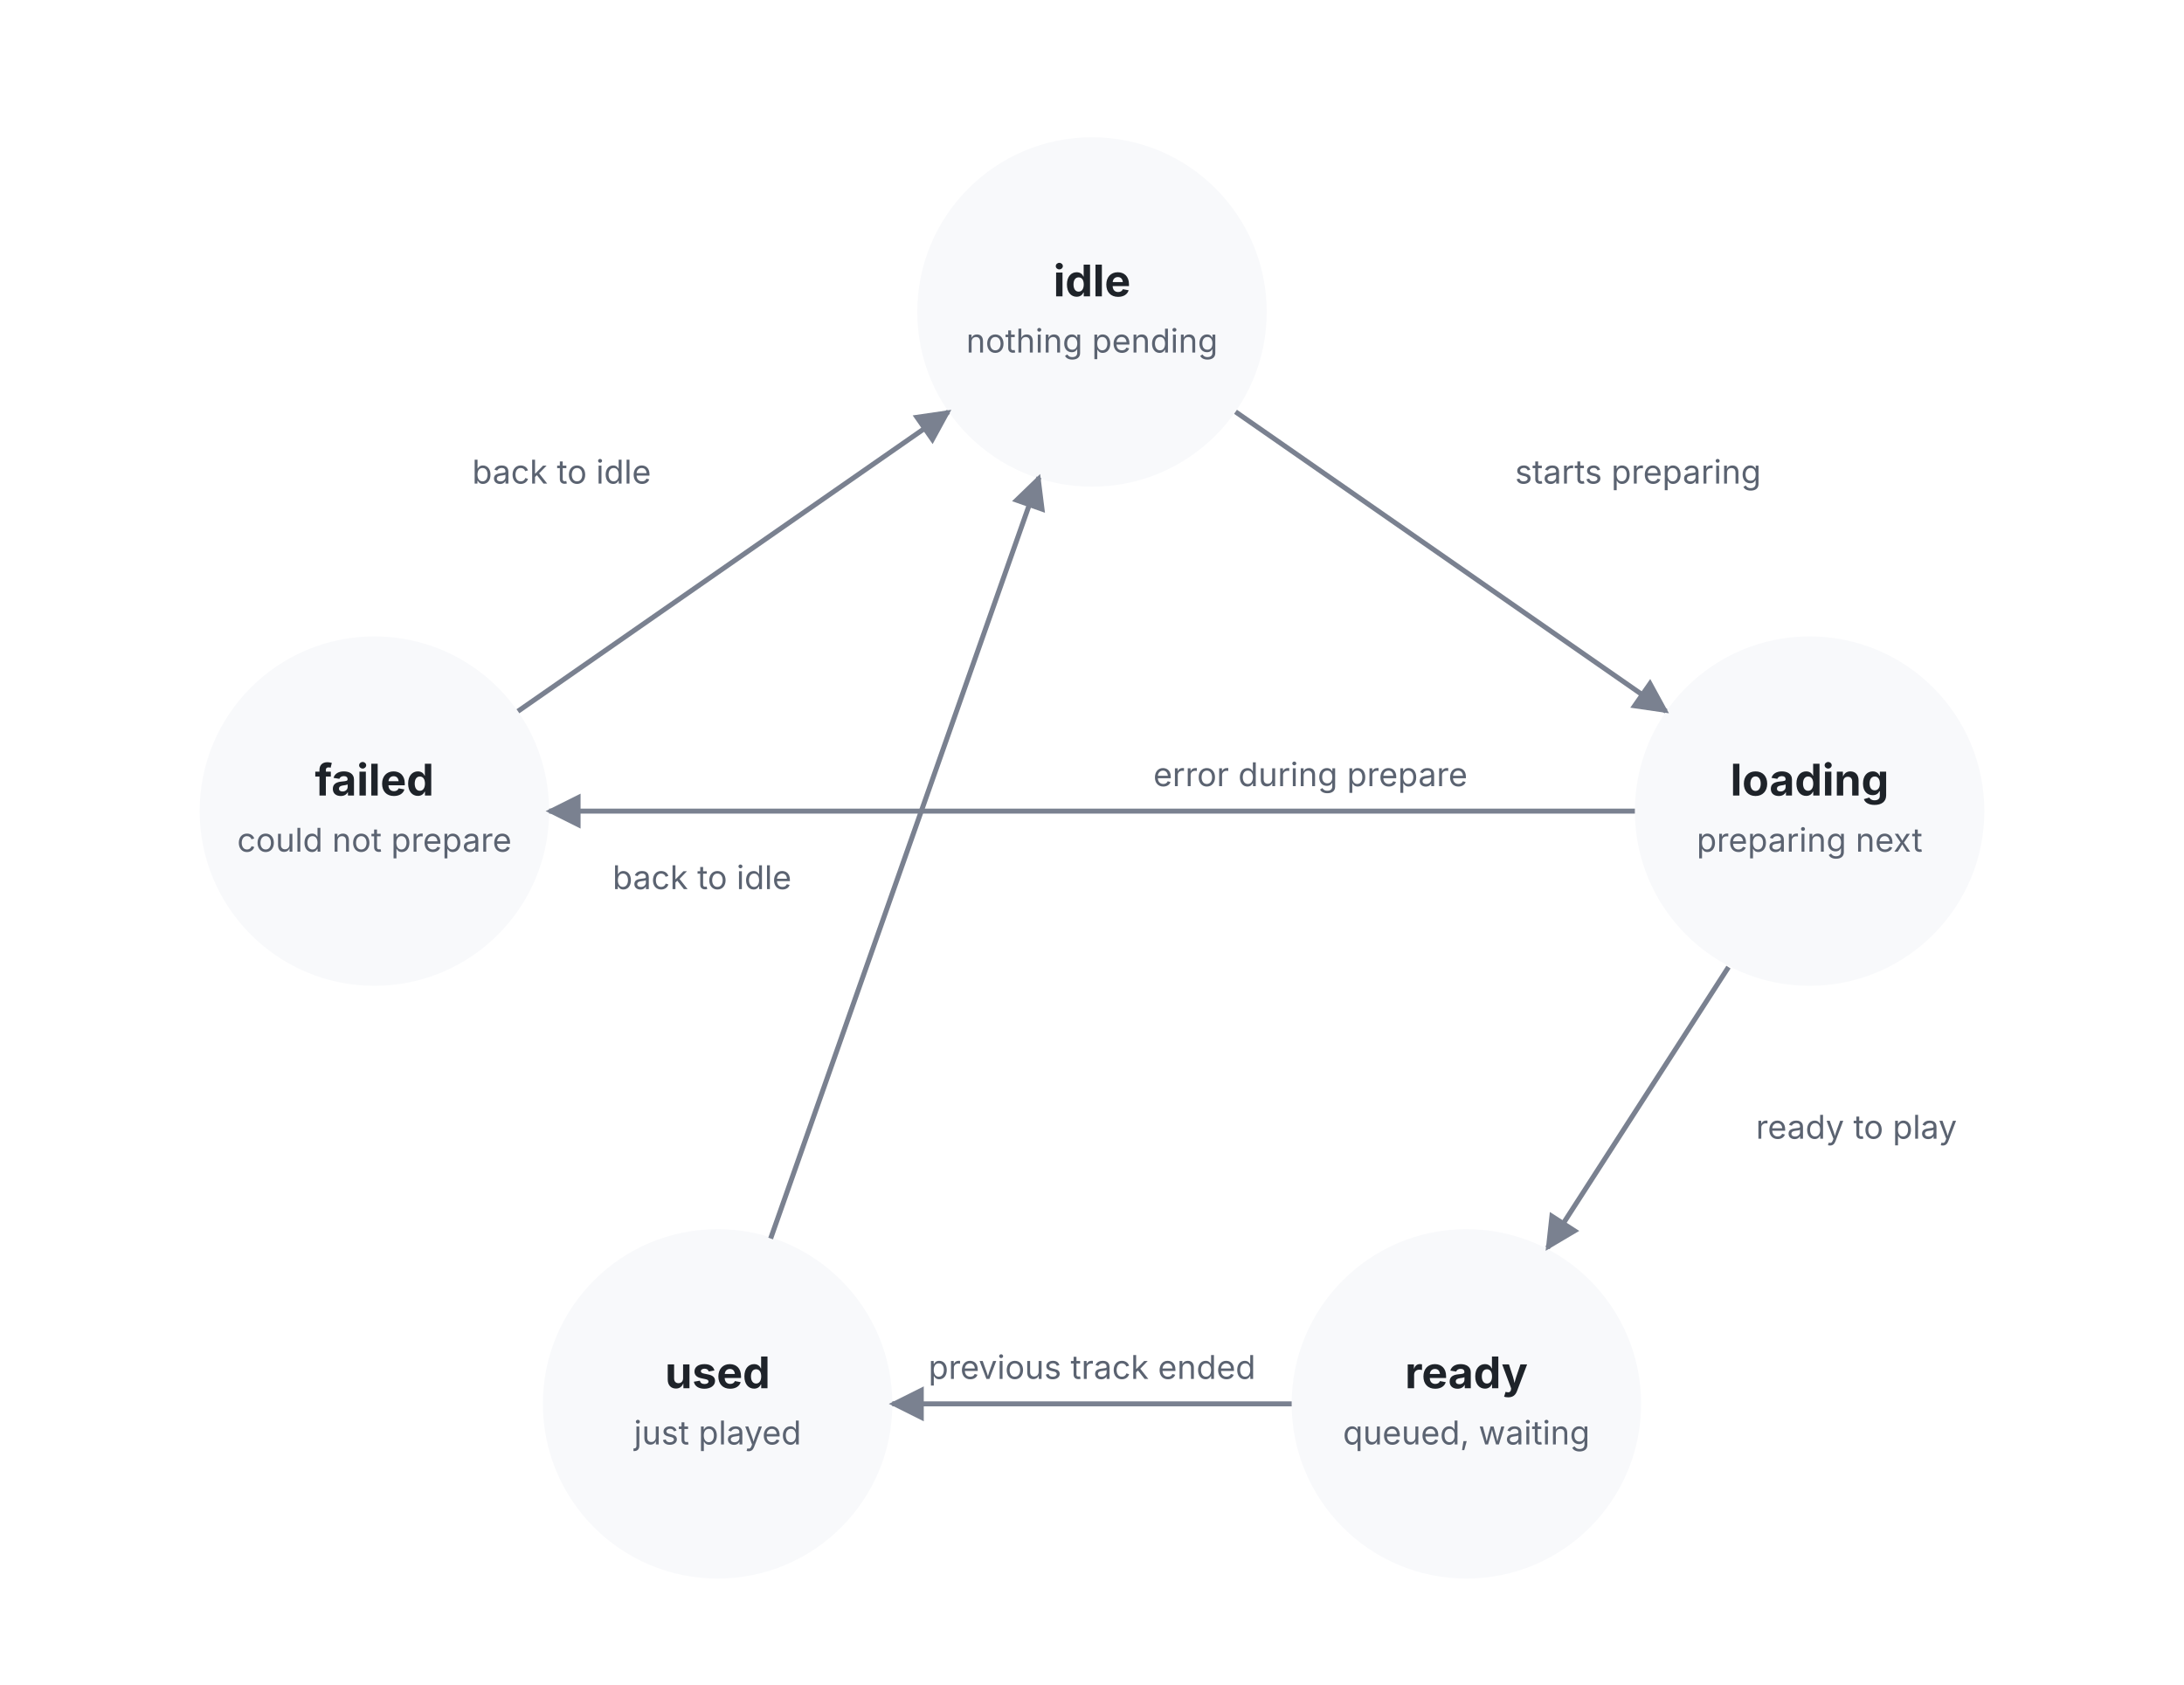
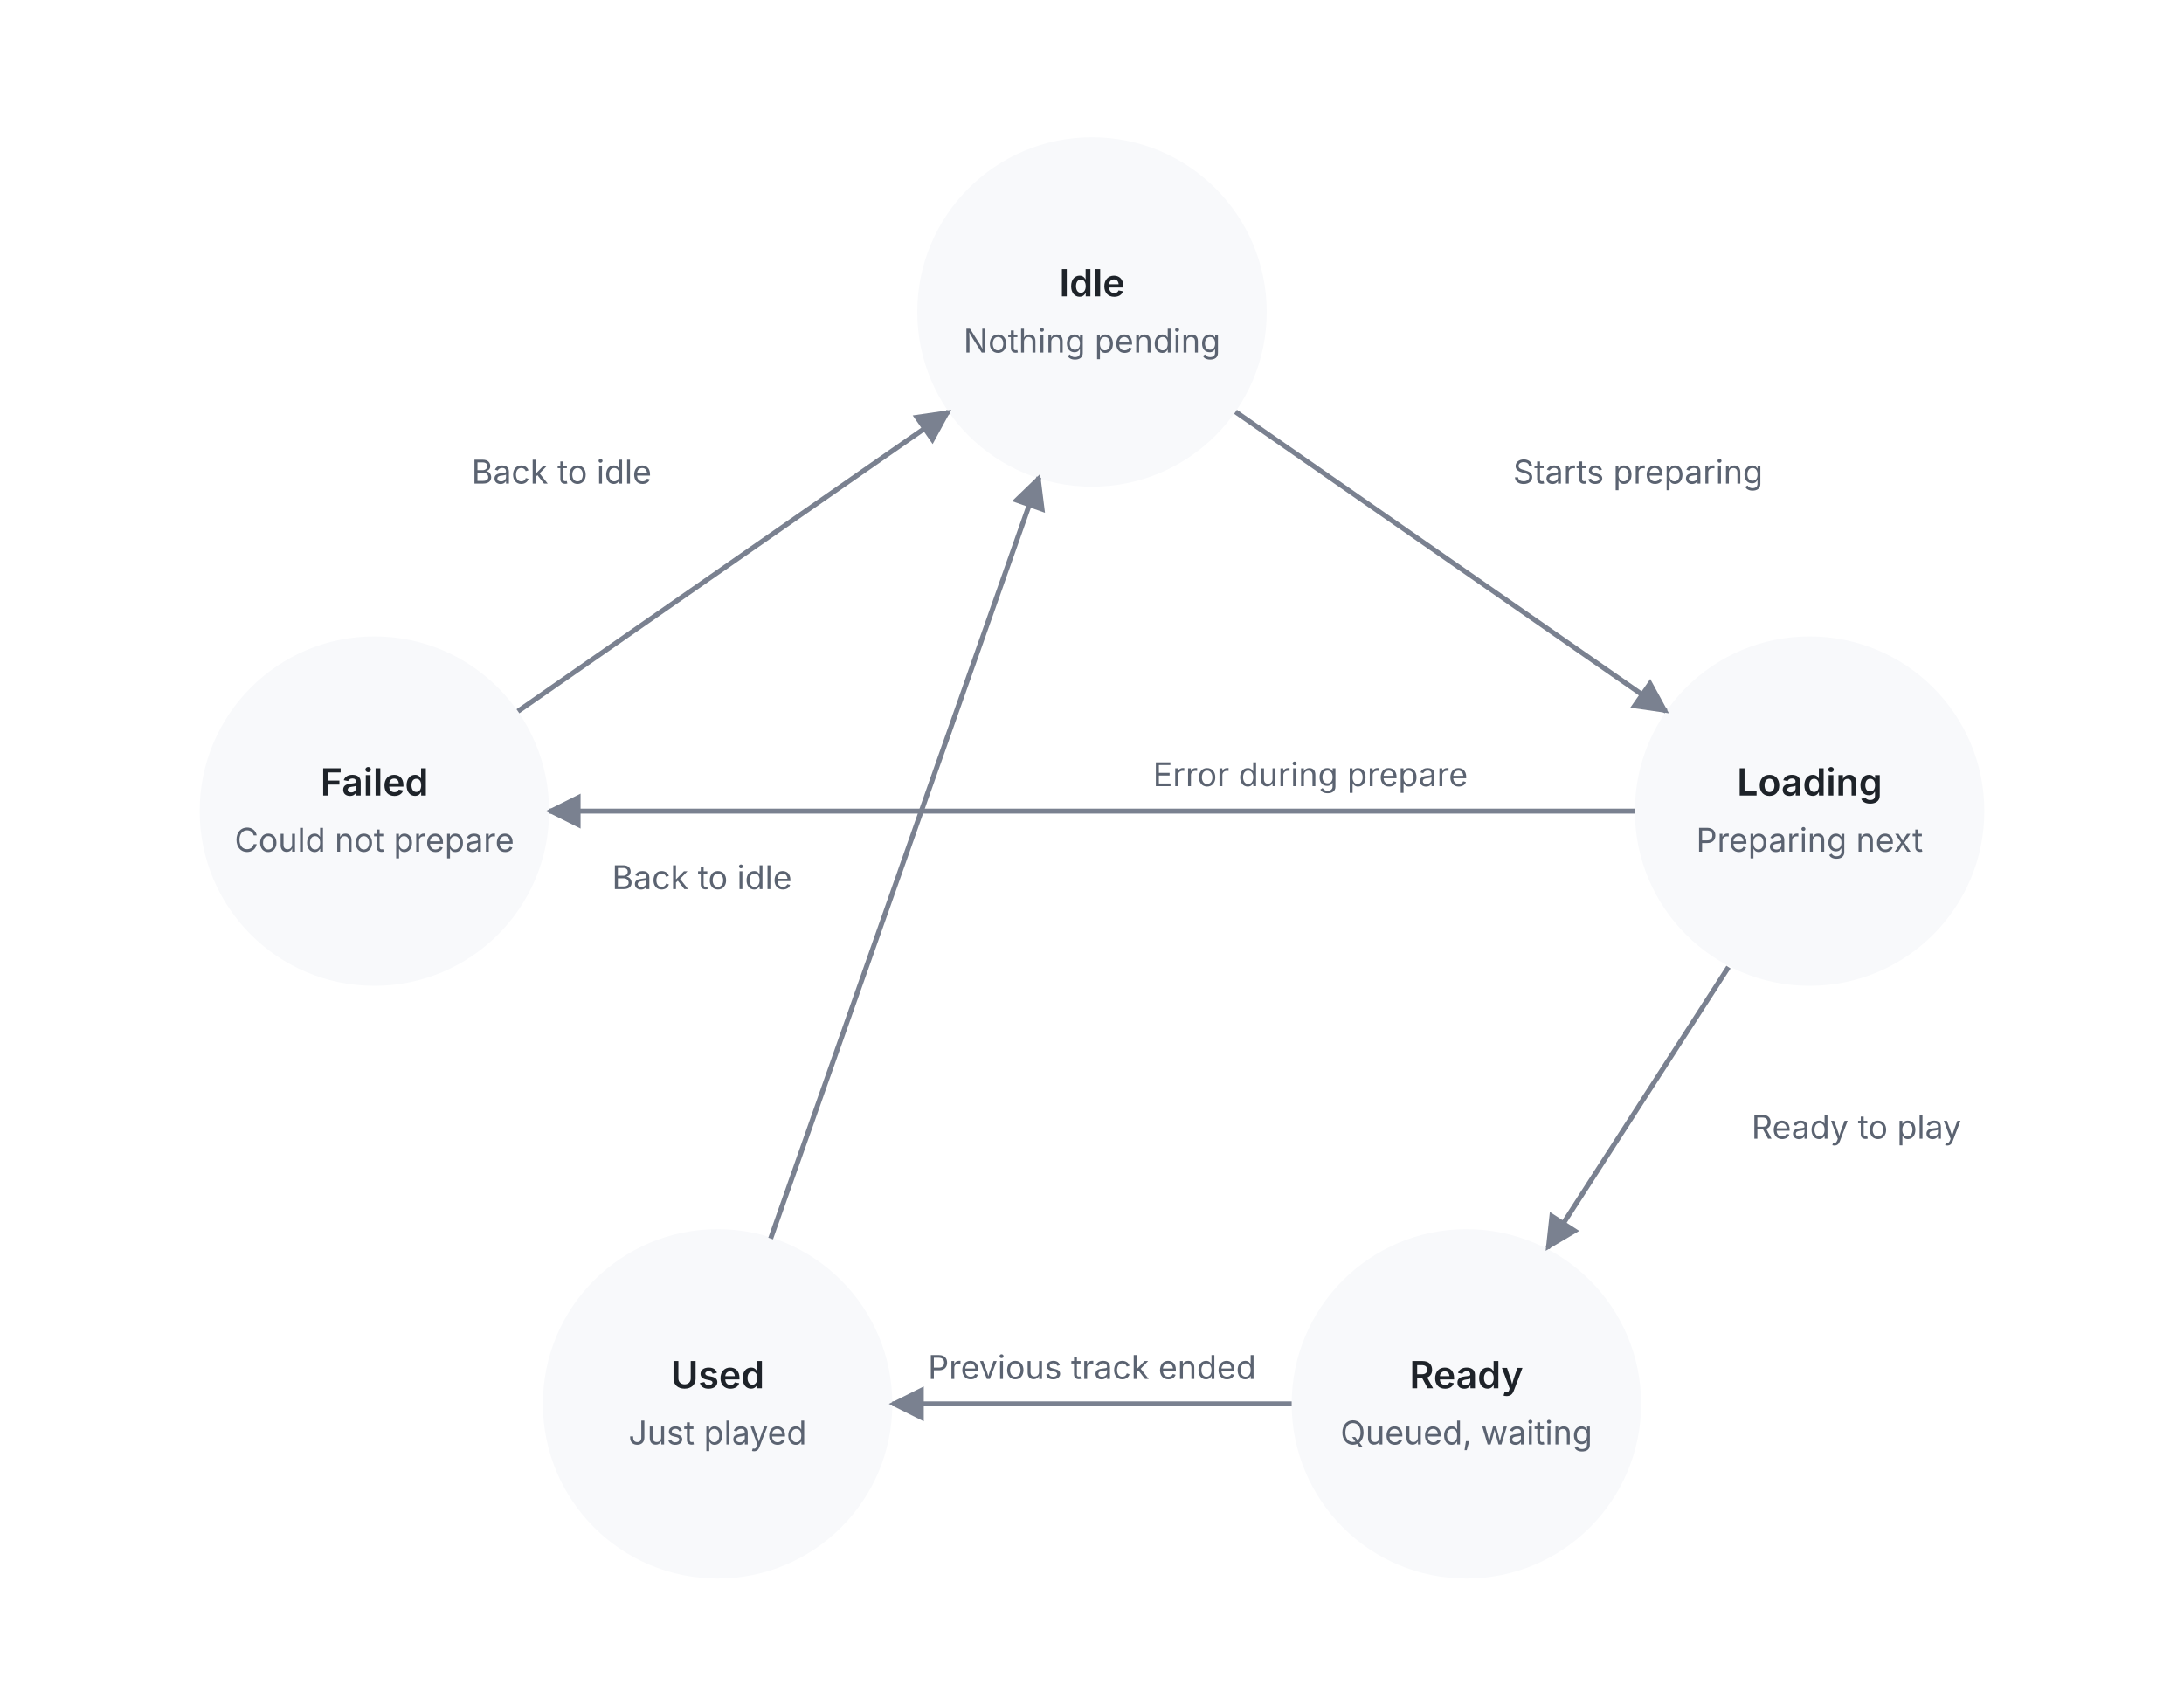
<svg xmlns="http://www.w3.org/2000/svg" viewBox="0 0 700 540" font-family="system-ui, -apple-system, sans-serif" font-size="12" role="img" aria-label="Prefetch states">
  <defs>
    <marker id="a" viewBox="0 0 10 10" refX="9" refY="5" markerWidth="7" markerHeight="7" orient="auto-start-reverse">
      <path d="M0,0 L10,5 L0,10 z" fill="#7a8190" />
    </marker>
  </defs>
  <style>
    circle     { fill: #f8f9fb; }
-     .lbl       { font-weight: 700; fill: #1e2329; font-size: 14px; }
+     .lbl       { font-weight: 600; fill: #1e2329; }
    .sub       { fill: #5b6371; font-size: 10.5px; }
    .arrow     { stroke: #7a8190; stroke-width: 1.6; fill: none; marker-end: url(#a); }
    .edge-text { fill: #5b6371; font-size: 10.5px; }
-     .title     { font-weight: 700; fill: #1e2329; font-size: 14px; }
+     .title     { font-weight: 600; fill: #1e2329; }
  </style>
  <circle cx="350" cy="100" r="56" />
-   <text class="lbl" x="350" y="95" text-anchor="middle">idle</text>
-   <text class="sub" x="350" y="113" text-anchor="middle">nothing pending</text>
+   <text class="lbl" x="350" y="95" text-anchor="middle">Idle</text>
+   <text class="sub" x="350" y="113" text-anchor="middle">Nothing pending</text>
  <circle cx="580" cy="260" r="56" />
-   <text class="lbl" x="580" y="255" text-anchor="middle">loading</text>
-   <text class="sub" x="580" y="273" text-anchor="middle">preparing next</text>
+   <text class="lbl" x="580" y="255" text-anchor="middle">Loading</text>
+   <text class="sub" x="580" y="273" text-anchor="middle">Preparing next</text>
  <circle cx="470" cy="450" r="56" />
-   <text class="lbl" x="470" y="445" text-anchor="middle">ready</text>
-   <text class="sub" x="470" y="463" text-anchor="middle">queued, waiting</text>
+   <text class="lbl" x="470" y="445" text-anchor="middle">Ready</text>
+   <text class="sub" x="470" y="463" text-anchor="middle">Queued, waiting</text>
  <circle cx="230" cy="450" r="56" />
-   <text class="lbl" x="230" y="445" text-anchor="middle">used</text>
-   <text class="sub" x="230" y="463" text-anchor="middle">just played</text>
+   <text class="lbl" x="230" y="445" text-anchor="middle">Used</text>
+   <text class="sub" x="230" y="463" text-anchor="middle">Just played</text>
  <circle cx="120" cy="260" r="56" />
-   <text class="lbl" x="120" y="255" text-anchor="middle">failed</text>
-   <text class="sub" x="120" y="273" text-anchor="middle">could not prepare</text>
+   <text class="lbl" x="120" y="255" text-anchor="middle">Failed</text>
+   <text class="sub" x="120" y="273" text-anchor="middle">Could not prepare</text>
  <path class="arrow" d="M396,132 L534,228" />
-   <text class="edge-text" x="525" y="155" text-anchor="middle">starts preparing</text>
+   <text class="edge-text" x="525" y="155" text-anchor="middle">Starts preparing</text>
  <path class="arrow" d="M554,310 L496,400" />
-   <text class="edge-text" x="595" y="365" text-anchor="middle">ready to play</text>
+   <text class="edge-text" x="595" y="365" text-anchor="middle">Ready to play</text>
  <path class="arrow" d="M414,450 L286,450" />
-   <text class="edge-text" x="350" y="442" text-anchor="middle">previous track ended</text>
+   <text class="edge-text" x="350" y="442" text-anchor="middle">Previous track ended</text>
  <path class="arrow" d="M247,397 L333,153" />
-   <text class="edge-text" x="225" y="285" text-anchor="middle">back to idle</text>
+   <text class="edge-text" x="225" y="285" text-anchor="middle">Back to idle</text>
  <path class="arrow" d="M524,260 L176,260" />
-   <text class="edge-text" x="420" y="252" text-anchor="middle">error during prepare</text>
+   <text class="edge-text" x="420" y="252" text-anchor="middle">Error during prepare</text>
  <path class="arrow" d="M166,228 L304,132" />
-   <text class="edge-text" x="180" y="155" text-anchor="middle">back to idle</text>
+   <text class="edge-text" x="180" y="155" text-anchor="middle">Back to idle</text>
</svg>
